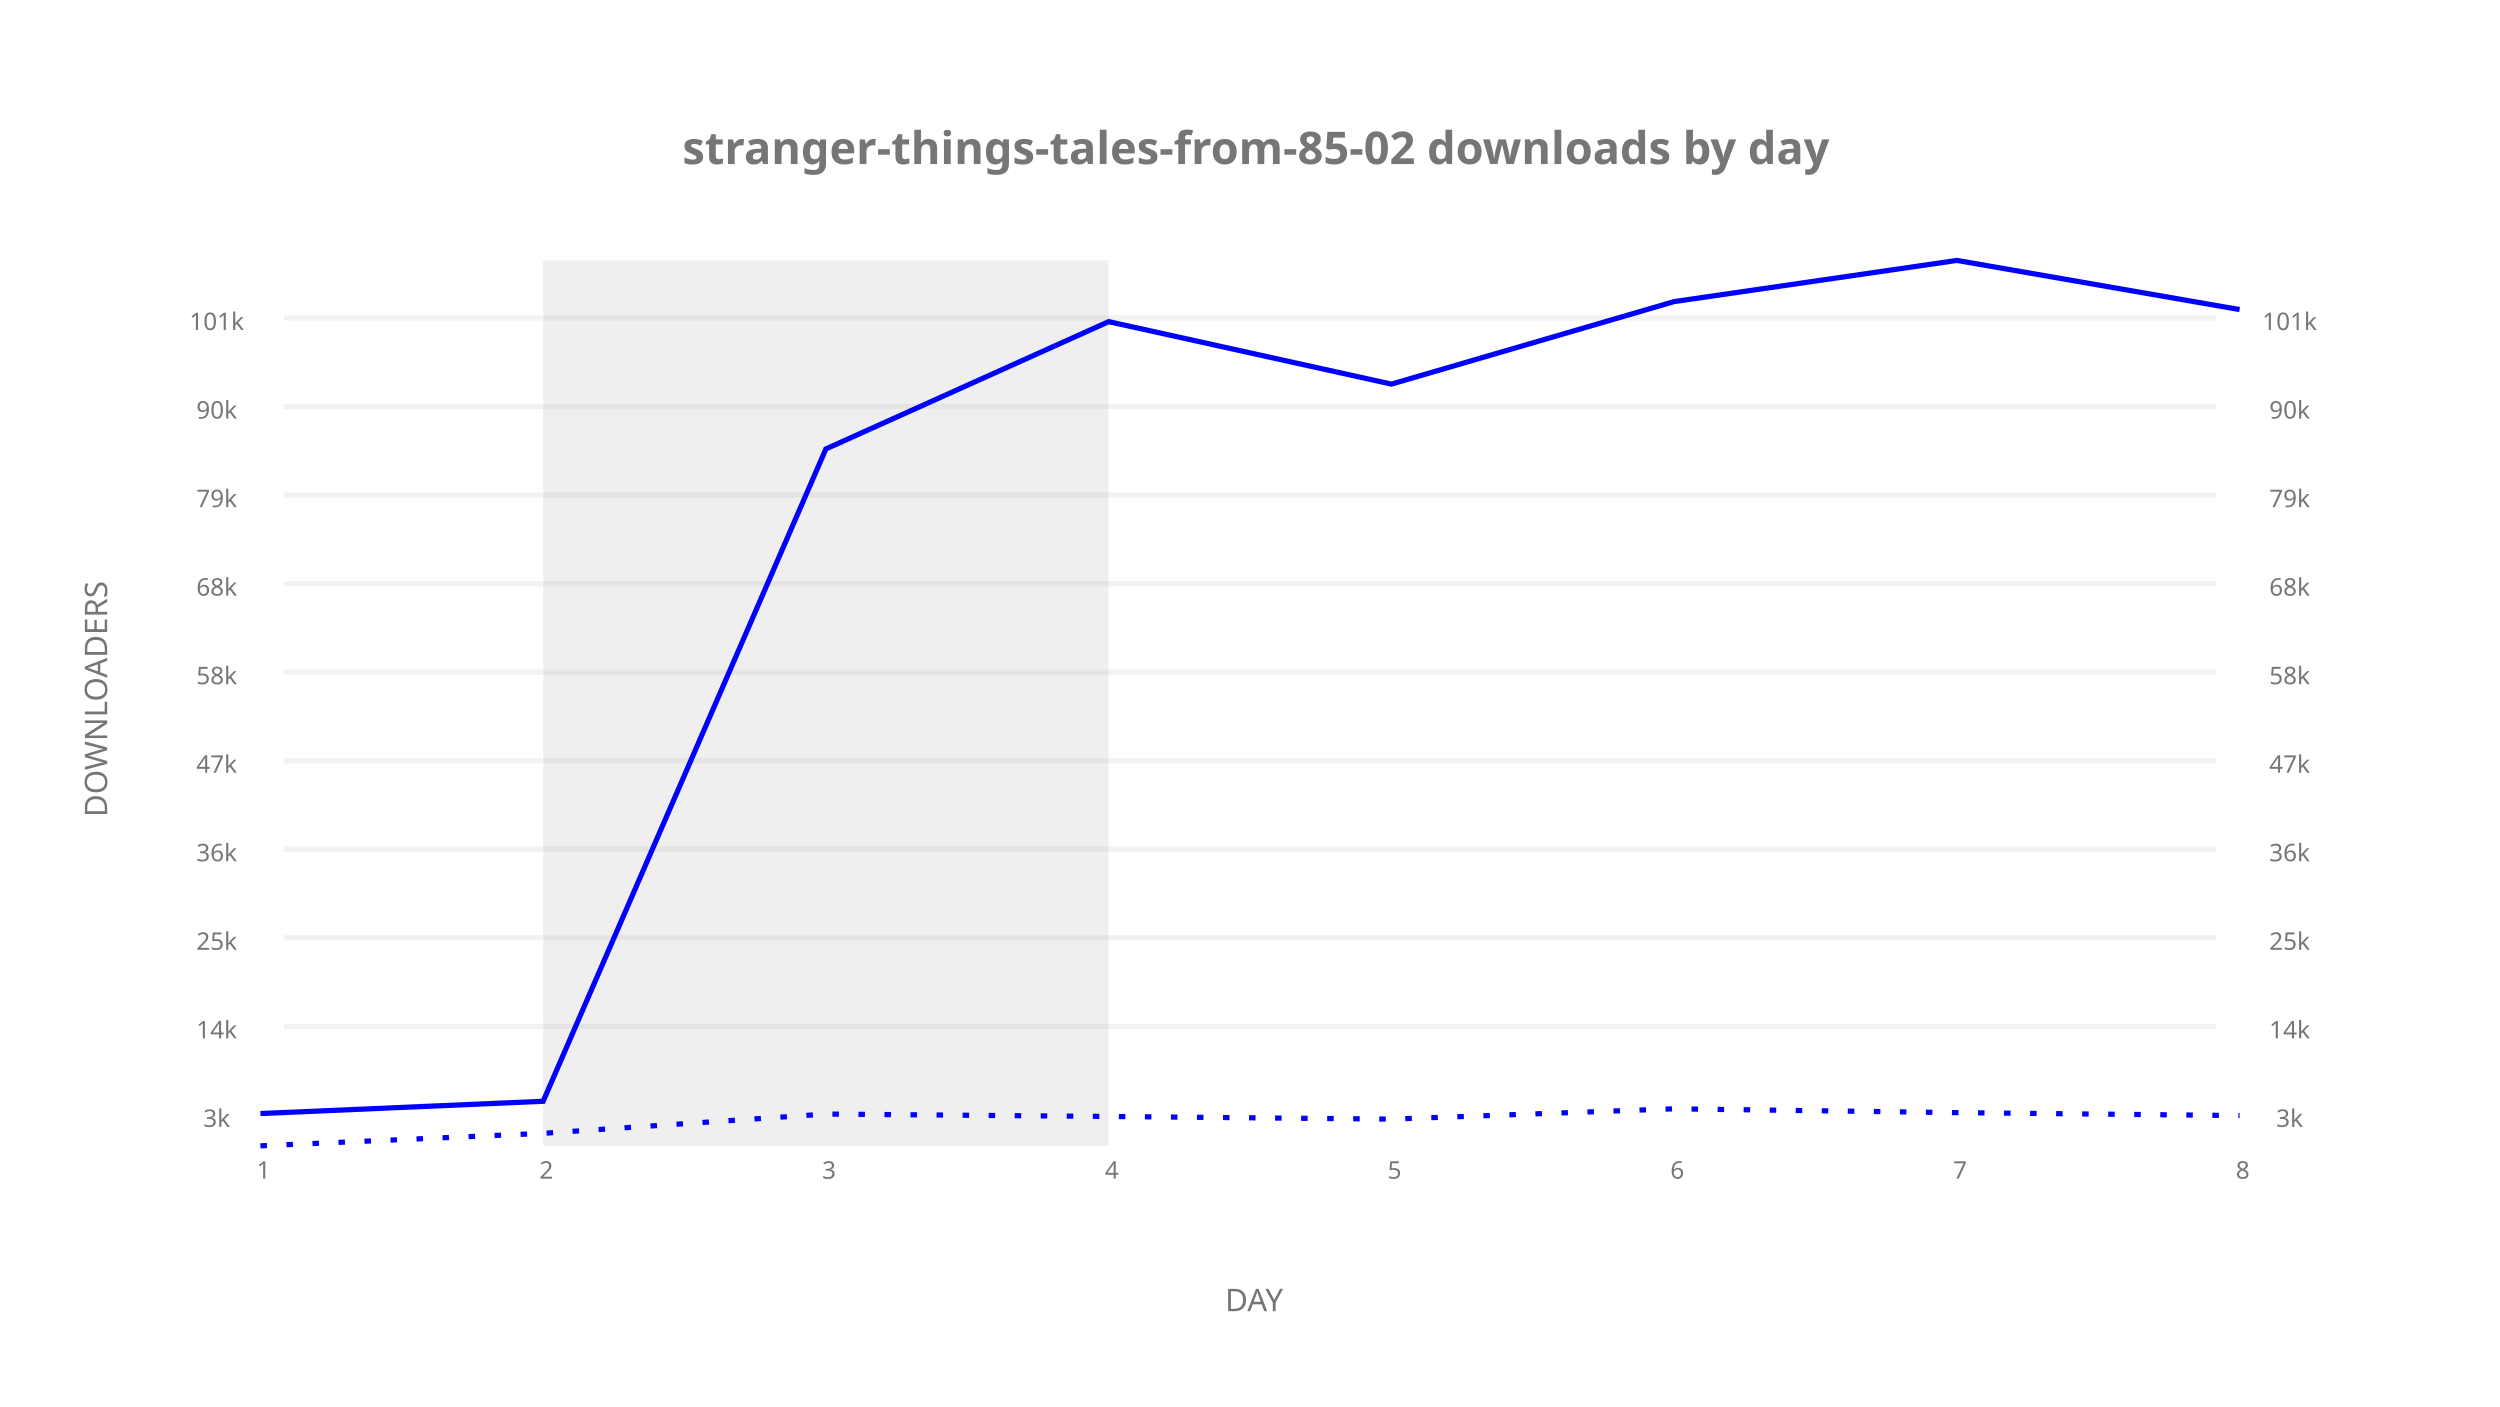
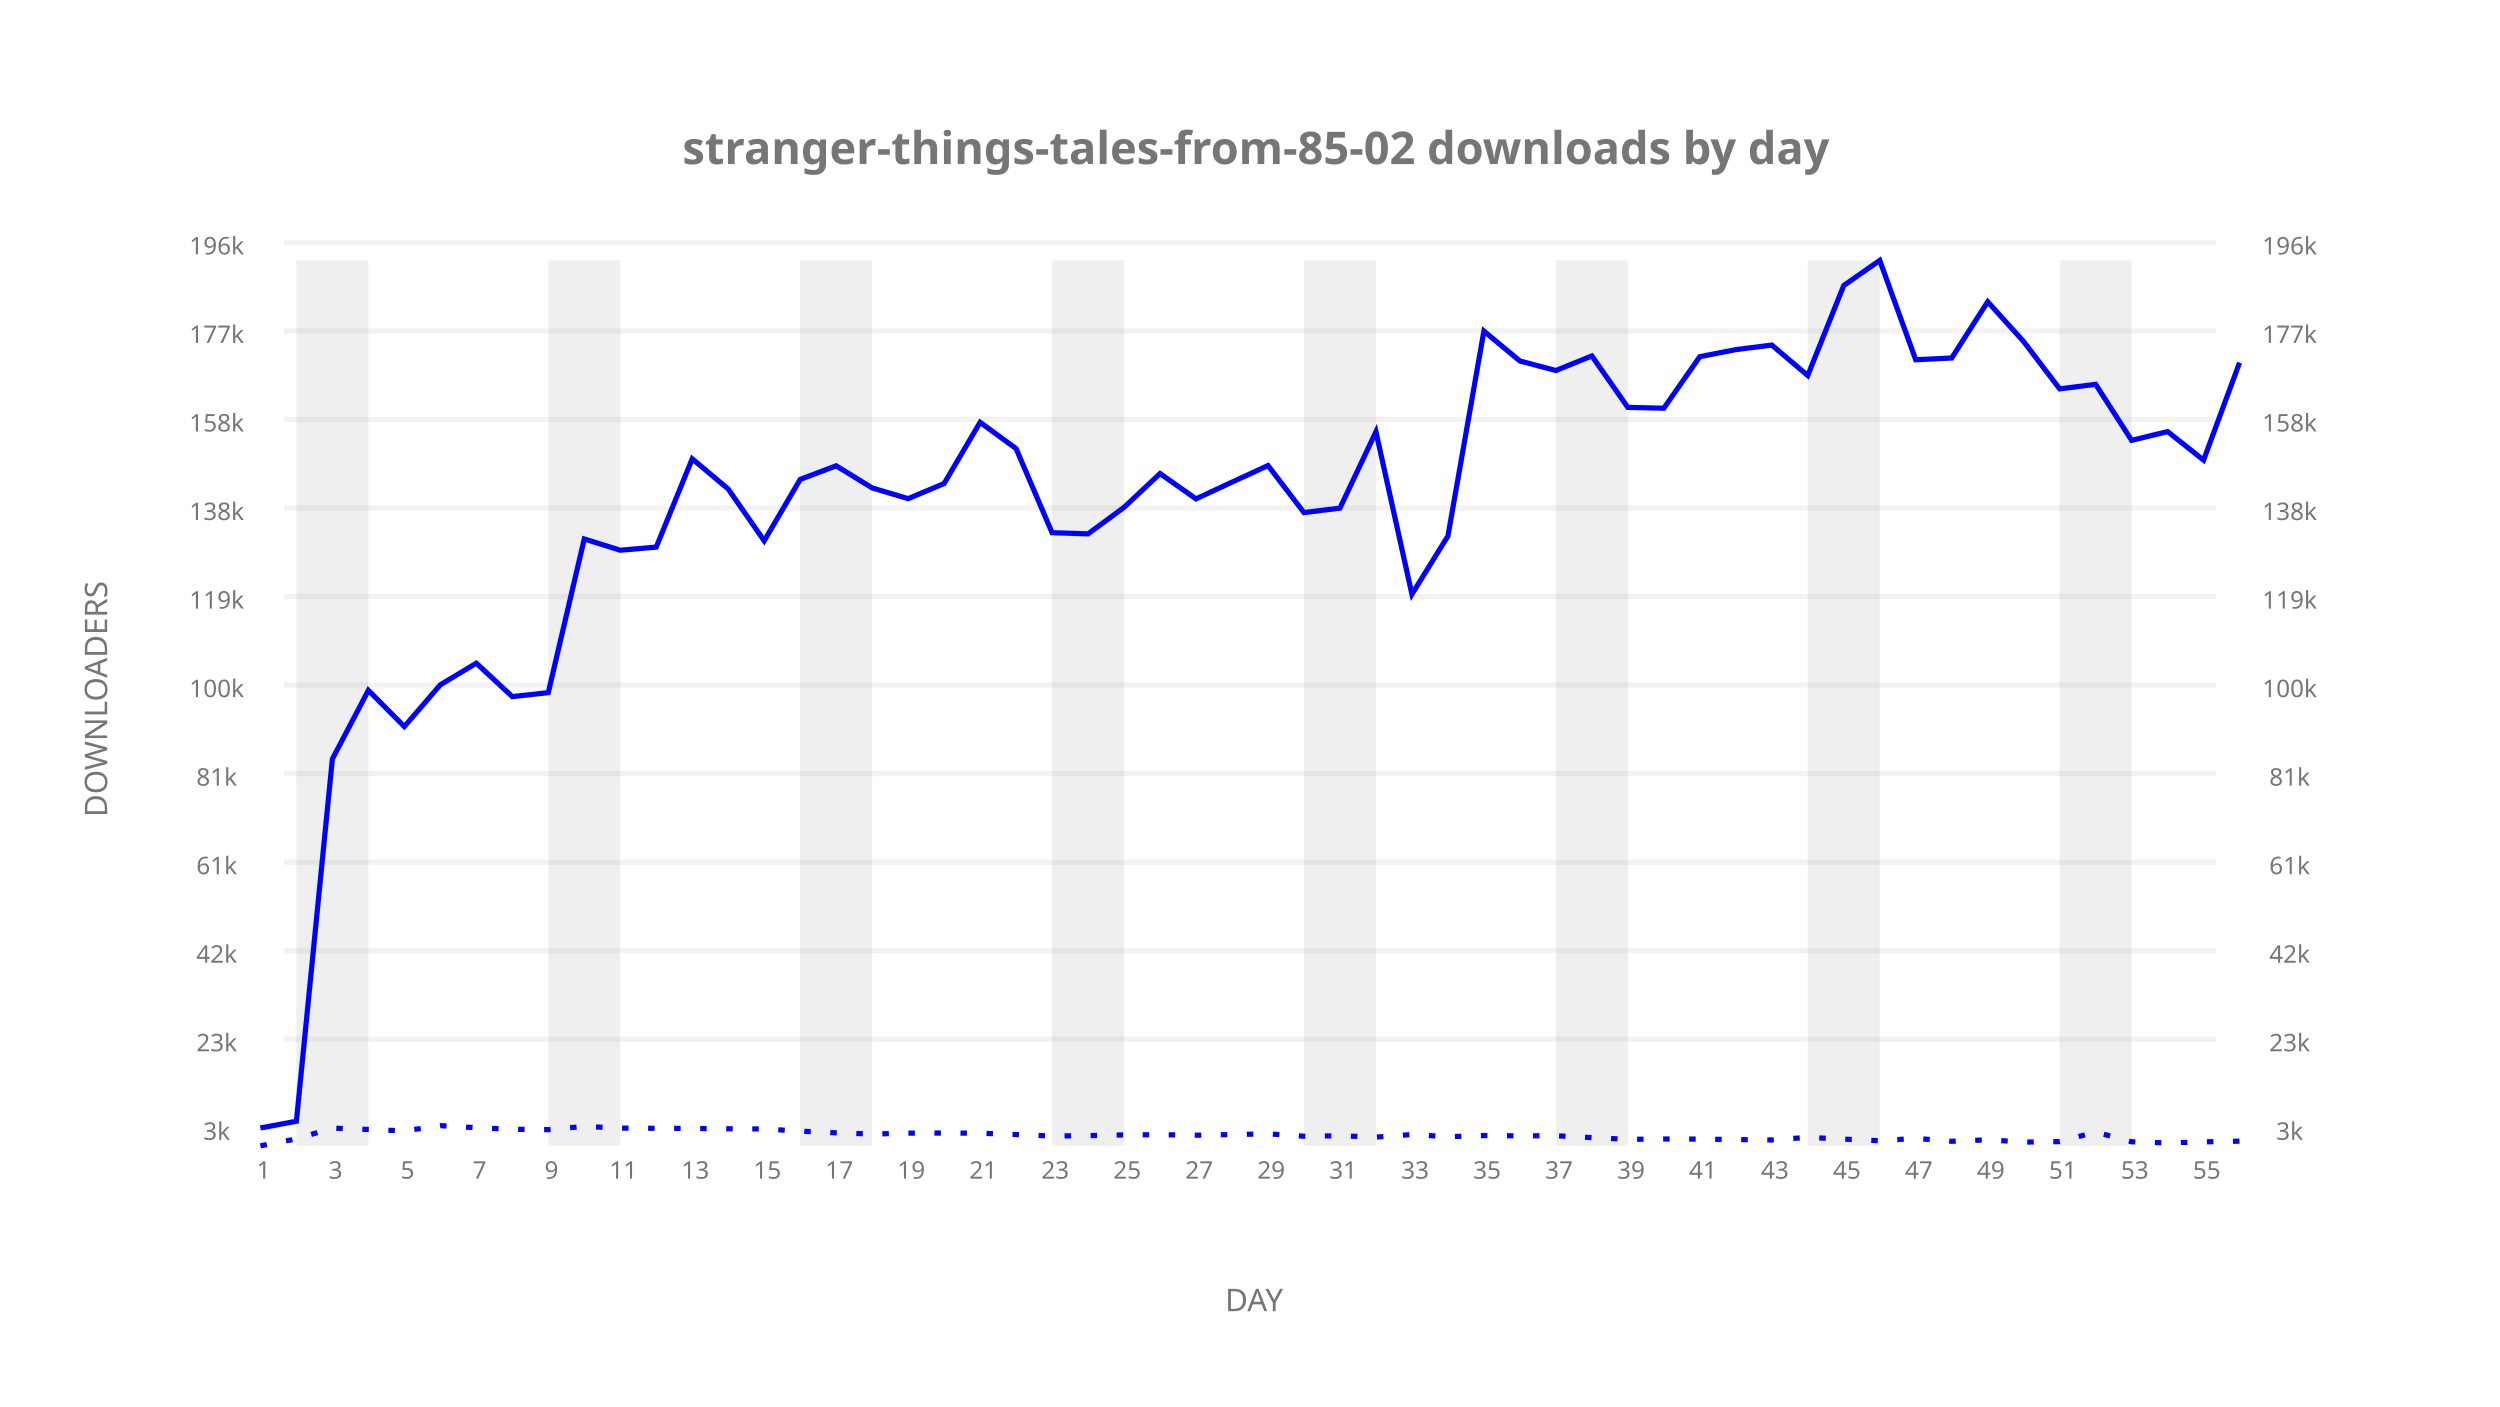
<svg xmlns="http://www.w3.org/2000/svg" xml:space="preserve" id="stranger-things-tales-from-85-02-downloads-by-day-day" x="0px" y="0px" width="1920px" height="1080px" viewBox="0 0 1920 1080" enable-background="new 0 0 1920 1080" role="img">
  <g id="annotations">
    <text x="960" y="126" font-family="Atkinson Hyperlegible" font-size="26pt" text-anchor="middle" text-align="center" font-weight="600" font-style="normal" style="fill:rgb(118,118,118); fill-opacity:1; stroke:rgb(118,118,118); stroke-opacity:0; stroke-width:0.5"> stranger-things-tales-from-85-02 downloads by day</text>
    <g id="axes-lines">
      <text x="960" y="1007" font-family="Atkinson Hyperlegible" font-size="18pt" text-anchor="middle" text-align="center" font-weight="500" font-style="normal" style="fill:rgb(118,118,118); fill-opacity:1; stroke:rgb(118,118,118); stroke-opacity:0; stroke-width:0.5"> DAY</text>
      <text x="73" y="540" font-family="Atkinson Hyperlegible" font-size="18pt" text-anchor="middle" text-align="center" dominant-baseline="central" font-weight="500" font-style="normal" style="fill:rgb(118,118,118); fill-opacity:1; stroke:rgb(118,118,118); stroke-opacity:0; stroke-width:0.5" transform="rotate(-90,73,540)"> DOWNLOADERS</text>
    </g>
    <g id="tic-y-label-lines">
-       <line x1="218" y1="788.222" x2="1702" y2="788.222" style="fill:rgb(0,0,255); fill-opacity:0; stroke:rgb(242,242,242); stroke-opacity:1; stroke-width:4" />
-       <line x1="218" y1="720.222" x2="1702" y2="720.222" style="fill:rgb(0,0,255); fill-opacity:0; stroke:rgb(242,242,242); stroke-opacity:1; stroke-width:4" />
-       <line x1="218" y1="652.222" x2="1702" y2="652.222" style="fill:rgb(0,0,255); fill-opacity:0; stroke:rgb(242,242,242); stroke-opacity:1; stroke-width:4" />
-       <line x1="218" y1="584.222" x2="1702" y2="584.222" style="fill:rgb(0,0,255); fill-opacity:0; stroke:rgb(242,242,242); stroke-opacity:1; stroke-width:4" />
-       <line x1="218" y1="516.222" x2="1702" y2="516.222" style="fill:rgb(0,0,255); fill-opacity:0; stroke:rgb(242,242,242); stroke-opacity:1; stroke-width:4" />
-       <line x1="218" y1="448.222" x2="1702" y2="448.222" style="fill:rgb(0,0,255); fill-opacity:0; stroke:rgb(242,242,242); stroke-opacity:1; stroke-width:4" />
-       <line x1="218" y1="380.222" x2="1702" y2="380.222" style="fill:rgb(0,0,255); fill-opacity:0; stroke:rgb(242,242,242); stroke-opacity:1; stroke-width:4" />
-       <line x1="218" y1="312.222" x2="1702" y2="312.222" style="fill:rgb(0,0,255); fill-opacity:0; stroke:rgb(242,242,242); stroke-opacity:1; stroke-width:4" />
-       <line x1="218" y1="244.222" x2="1702" y2="244.222" style="fill:rgb(0,0,255); fill-opacity:0; stroke:rgb(242,242,242); stroke-opacity:1; stroke-width:4" />
+       <line x1="218" y1="798.138" x2="1702" y2="798.138" style="fill:rgb(0,0,255); fill-opacity:0; stroke:rgb(242,242,242); stroke-opacity:1; stroke-width:4" />
+       <line x1="218" y1="730.138" x2="1702" y2="730.138" style="fill:rgb(0,0,255); fill-opacity:0; stroke:rgb(242,242,242); stroke-opacity:1; stroke-width:4" />
+       <line x1="218" y1="662.138" x2="1702" y2="662.138" style="fill:rgb(0,0,255); fill-opacity:0; stroke:rgb(242,242,242); stroke-opacity:1; stroke-width:4" />
+       <line x1="218" y1="594.138" x2="1702" y2="594.138" style="fill:rgb(0,0,255); fill-opacity:0; stroke:rgb(242,242,242); stroke-opacity:1; stroke-width:4" />
+       <line x1="218" y1="526.138" x2="1702" y2="526.138" style="fill:rgb(0,0,255); fill-opacity:0; stroke:rgb(242,242,242); stroke-opacity:1; stroke-width:4" />
+       <line x1="218" y1="458.138" x2="1702" y2="458.138" style="fill:rgb(0,0,255); fill-opacity:0; stroke:rgb(242,242,242); stroke-opacity:1; stroke-width:4" />
+       <line x1="218" y1="390.138" x2="1702" y2="390.138" style="fill:rgb(0,0,255); fill-opacity:0; stroke:rgb(242,242,242); stroke-opacity:1; stroke-width:4" />
+       <line x1="218" y1="322.138" x2="1702" y2="322.138" style="fill:rgb(0,0,255); fill-opacity:0; stroke:rgb(242,242,242); stroke-opacity:1; stroke-width:4" />
+       <line x1="218" y1="254.138" x2="1702" y2="254.138" style="fill:rgb(0,0,255); fill-opacity:0; stroke:rgb(242,242,242); stroke-opacity:1; stroke-width:4" />
+       <line x1="218" y1="186.138" x2="1702" y2="186.138" style="fill:rgb(0,0,255); fill-opacity:0; stroke:rgb(242,242,242); stroke-opacity:1; stroke-width:4" />
    </g>
    <g id="tic-x-labels">
      <text x="200" y="898" font-family="Atkinson Hyperlegible" font-size="14pt" text-anchor="middle" text-align="center" dominant-baseline="central" font-weight="400" font-style="normal" style="fill:rgb(118,118,118); fill-opacity:1; stroke:rgb(118,118,118); stroke-opacity:0; stroke-width:0.5"> 1</text>
-       <text x="417.143" y="898" font-family="Atkinson Hyperlegible" font-size="14pt" text-anchor="middle" text-align="center" dominant-baseline="central" font-weight="400" font-style="normal" style="fill:rgb(118,118,118); fill-opacity:1; stroke:rgb(118,118,118); stroke-opacity:0; stroke-width:0.5"> 2</text>
-       <text x="634.286" y="898" font-family="Atkinson Hyperlegible" font-size="14pt" text-anchor="middle" text-align="center" dominant-baseline="central" font-weight="400" font-style="normal" style="fill:rgb(118,118,118); fill-opacity:1; stroke:rgb(118,118,118); stroke-opacity:0; stroke-width:0.5"> 3</text>
-       <text x="851.429" y="898" font-family="Atkinson Hyperlegible" font-size="14pt" text-anchor="middle" text-align="center" dominant-baseline="central" font-weight="400" font-style="normal" style="fill:rgb(118,118,118); fill-opacity:1; stroke:rgb(118,118,118); stroke-opacity:0; stroke-width:0.5"> 4</text>
-       <text x="1068.571" y="898" font-family="Atkinson Hyperlegible" font-size="14pt" text-anchor="middle" text-align="center" dominant-baseline="central" font-weight="400" font-style="normal" style="fill:rgb(118,118,118); fill-opacity:1; stroke:rgb(118,118,118); stroke-opacity:0; stroke-width:0.5"> 5</text>
-       <text x="1285.714" y="898" font-family="Atkinson Hyperlegible" font-size="14pt" text-anchor="middle" text-align="center" dominant-baseline="central" font-weight="400" font-style="normal" style="fill:rgb(118,118,118); fill-opacity:1; stroke:rgb(118,118,118); stroke-opacity:0; stroke-width:0.5"> 6</text>
-       <text x="1502.857" y="898" font-family="Atkinson Hyperlegible" font-size="14pt" text-anchor="middle" text-align="center" dominant-baseline="central" font-weight="400" font-style="normal" style="fill:rgb(118,118,118); fill-opacity:1; stroke:rgb(118,118,118); stroke-opacity:0; stroke-width:0.5"> 7</text>
-       <text x="1720" y="898" font-family="Atkinson Hyperlegible" font-size="14pt" text-anchor="middle" text-align="center" dominant-baseline="central" font-weight="400" font-style="normal" style="fill:rgb(118,118,118); fill-opacity:1; stroke:rgb(118,118,118); stroke-opacity:0; stroke-width:0.5"> 8</text>
+       <text x="255.273" y="898" font-family="Atkinson Hyperlegible" font-size="14pt" text-anchor="middle" text-align="center" dominant-baseline="central" font-weight="400" font-style="normal" style="fill:rgb(118,118,118); fill-opacity:1; stroke:rgb(118,118,118); stroke-opacity:0; stroke-width:0.5"> 3</text>
+       <text x="310.545" y="898" font-family="Atkinson Hyperlegible" font-size="14pt" text-anchor="middle" text-align="center" dominant-baseline="central" font-weight="400" font-style="normal" style="fill:rgb(118,118,118); fill-opacity:1; stroke:rgb(118,118,118); stroke-opacity:0; stroke-width:0.5"> 5</text>
+       <text x="365.818" y="898" font-family="Atkinson Hyperlegible" font-size="14pt" text-anchor="middle" text-align="center" dominant-baseline="central" font-weight="400" font-style="normal" style="fill:rgb(118,118,118); fill-opacity:1; stroke:rgb(118,118,118); stroke-opacity:0; stroke-width:0.5"> 7</text>
+       <text x="421.091" y="898" font-family="Atkinson Hyperlegible" font-size="14pt" text-anchor="middle" text-align="center" dominant-baseline="central" font-weight="400" font-style="normal" style="fill:rgb(118,118,118); fill-opacity:1; stroke:rgb(118,118,118); stroke-opacity:0; stroke-width:0.5"> 9</text>
+       <text x="476.364" y="898" font-family="Atkinson Hyperlegible" font-size="14pt" text-anchor="middle" text-align="center" dominant-baseline="central" font-weight="400" font-style="normal" style="fill:rgb(118,118,118); fill-opacity:1; stroke:rgb(118,118,118); stroke-opacity:0; stroke-width:0.5"> 11</text>
+       <text x="531.636" y="898" font-family="Atkinson Hyperlegible" font-size="14pt" text-anchor="middle" text-align="center" dominant-baseline="central" font-weight="400" font-style="normal" style="fill:rgb(118,118,118); fill-opacity:1; stroke:rgb(118,118,118); stroke-opacity:0; stroke-width:0.5"> 13</text>
+       <text x="586.909" y="898" font-family="Atkinson Hyperlegible" font-size="14pt" text-anchor="middle" text-align="center" dominant-baseline="central" font-weight="400" font-style="normal" style="fill:rgb(118,118,118); fill-opacity:1; stroke:rgb(118,118,118); stroke-opacity:0; stroke-width:0.5"> 15</text>
+       <text x="642.182" y="898" font-family="Atkinson Hyperlegible" font-size="14pt" text-anchor="middle" text-align="center" dominant-baseline="central" font-weight="400" font-style="normal" style="fill:rgb(118,118,118); fill-opacity:1; stroke:rgb(118,118,118); stroke-opacity:0; stroke-width:0.5"> 17</text>
+       <text x="697.455" y="898" font-family="Atkinson Hyperlegible" font-size="14pt" text-anchor="middle" text-align="center" dominant-baseline="central" font-weight="400" font-style="normal" style="fill:rgb(118,118,118); fill-opacity:1; stroke:rgb(118,118,118); stroke-opacity:0; stroke-width:0.5"> 19</text>
+       <text x="752.727" y="898" font-family="Atkinson Hyperlegible" font-size="14pt" text-anchor="middle" text-align="center" dominant-baseline="central" font-weight="400" font-style="normal" style="fill:rgb(118,118,118); fill-opacity:1; stroke:rgb(118,118,118); stroke-opacity:0; stroke-width:0.5"> 21</text>
+       <text x="808" y="898" font-family="Atkinson Hyperlegible" font-size="14pt" text-anchor="middle" text-align="center" dominant-baseline="central" font-weight="400" font-style="normal" style="fill:rgb(118,118,118); fill-opacity:1; stroke:rgb(118,118,118); stroke-opacity:0; stroke-width:0.5"> 23</text>
+       <text x="863.273" y="898" font-family="Atkinson Hyperlegible" font-size="14pt" text-anchor="middle" text-align="center" dominant-baseline="central" font-weight="400" font-style="normal" style="fill:rgb(118,118,118); fill-opacity:1; stroke:rgb(118,118,118); stroke-opacity:0; stroke-width:0.5"> 25</text>
+       <text x="918.545" y="898" font-family="Atkinson Hyperlegible" font-size="14pt" text-anchor="middle" text-align="center" dominant-baseline="central" font-weight="400" font-style="normal" style="fill:rgb(118,118,118); fill-opacity:1; stroke:rgb(118,118,118); stroke-opacity:0; stroke-width:0.5"> 27</text>
+       <text x="973.818" y="898" font-family="Atkinson Hyperlegible" font-size="14pt" text-anchor="middle" text-align="center" dominant-baseline="central" font-weight="400" font-style="normal" style="fill:rgb(118,118,118); fill-opacity:1; stroke:rgb(118,118,118); stroke-opacity:0; stroke-width:0.5"> 29</text>
+       <text x="1029.091" y="898" font-family="Atkinson Hyperlegible" font-size="14pt" text-anchor="middle" text-align="center" dominant-baseline="central" font-weight="400" font-style="normal" style="fill:rgb(118,118,118); fill-opacity:1; stroke:rgb(118,118,118); stroke-opacity:0; stroke-width:0.5"> 31</text>
+       <text x="1084.364" y="898" font-family="Atkinson Hyperlegible" font-size="14pt" text-anchor="middle" text-align="center" dominant-baseline="central" font-weight="400" font-style="normal" style="fill:rgb(118,118,118); fill-opacity:1; stroke:rgb(118,118,118); stroke-opacity:0; stroke-width:0.5"> 33</text>
+       <text x="1139.636" y="898" font-family="Atkinson Hyperlegible" font-size="14pt" text-anchor="middle" text-align="center" dominant-baseline="central" font-weight="400" font-style="normal" style="fill:rgb(118,118,118); fill-opacity:1; stroke:rgb(118,118,118); stroke-opacity:0; stroke-width:0.5"> 35</text>
+       <text x="1194.909" y="898" font-family="Atkinson Hyperlegible" font-size="14pt" text-anchor="middle" text-align="center" dominant-baseline="central" font-weight="400" font-style="normal" style="fill:rgb(118,118,118); fill-opacity:1; stroke:rgb(118,118,118); stroke-opacity:0; stroke-width:0.5"> 37</text>
+       <text x="1250.182" y="898" font-family="Atkinson Hyperlegible" font-size="14pt" text-anchor="middle" text-align="center" dominant-baseline="central" font-weight="400" font-style="normal" style="fill:rgb(118,118,118); fill-opacity:1; stroke:rgb(118,118,118); stroke-opacity:0; stroke-width:0.5"> 39</text>
+       <text x="1305.455" y="898" font-family="Atkinson Hyperlegible" font-size="14pt" text-anchor="middle" text-align="center" dominant-baseline="central" font-weight="400" font-style="normal" style="fill:rgb(118,118,118); fill-opacity:1; stroke:rgb(118,118,118); stroke-opacity:0; stroke-width:0.5"> 41</text>
+       <text x="1360.727" y="898" font-family="Atkinson Hyperlegible" font-size="14pt" text-anchor="middle" text-align="center" dominant-baseline="central" font-weight="400" font-style="normal" style="fill:rgb(118,118,118); fill-opacity:1; stroke:rgb(118,118,118); stroke-opacity:0; stroke-width:0.5"> 43</text>
+       <text x="1416" y="898" font-family="Atkinson Hyperlegible" font-size="14pt" text-anchor="middle" text-align="center" dominant-baseline="central" font-weight="400" font-style="normal" style="fill:rgb(118,118,118); fill-opacity:1; stroke:rgb(118,118,118); stroke-opacity:0; stroke-width:0.5"> 45</text>
+       <text x="1471.273" y="898" font-family="Atkinson Hyperlegible" font-size="14pt" text-anchor="middle" text-align="center" dominant-baseline="central" font-weight="400" font-style="normal" style="fill:rgb(118,118,118); fill-opacity:1; stroke:rgb(118,118,118); stroke-opacity:0; stroke-width:0.5"> 47</text>
+       <text x="1526.545" y="898" font-family="Atkinson Hyperlegible" font-size="14pt" text-anchor="middle" text-align="center" dominant-baseline="central" font-weight="400" font-style="normal" style="fill:rgb(118,118,118); fill-opacity:1; stroke:rgb(118,118,118); stroke-opacity:0; stroke-width:0.5"> 49</text>
+       <text x="1581.818" y="898" font-family="Atkinson Hyperlegible" font-size="14pt" text-anchor="middle" text-align="center" dominant-baseline="central" font-weight="400" font-style="normal" style="fill:rgb(118,118,118); fill-opacity:1; stroke:rgb(118,118,118); stroke-opacity:0; stroke-width:0.5"> 51</text>
+       <text x="1637.091" y="898" font-family="Atkinson Hyperlegible" font-size="14pt" text-anchor="middle" text-align="center" dominant-baseline="central" font-weight="400" font-style="normal" style="fill:rgb(118,118,118); fill-opacity:1; stroke:rgb(118,118,118); stroke-opacity:0; stroke-width:0.5"> 53</text>
+       <text x="1692.364" y="898" font-family="Atkinson Hyperlegible" font-size="14pt" text-anchor="middle" text-align="center" dominant-baseline="central" font-weight="400" font-style="normal" style="fill:rgb(118,118,118); fill-opacity:1; stroke:rgb(118,118,118); stroke-opacity:0; stroke-width:0.5"> 55</text>
    </g>
    <g id="tic-y-labels">
-       <text x="164" y="858.222" font-family="Atkinson Hyperlegible" font-size="14pt" text-anchor="middle" text-align="center" dominant-baseline="central" font-weight="400" font-style="normal" style="fill:rgb(118,118,118); fill-opacity:1; stroke:rgb(118,118,118); stroke-opacity:0; stroke-width:0.5"> 3k</text>
-       <text x="1756" y="858.222" font-family="Atkinson Hyperlegible" font-size="14pt" text-anchor="middle" text-align="center" dominant-baseline="central" font-weight="400" font-style="normal" style="fill:rgb(118,118,118); fill-opacity:1; stroke:rgb(118,118,118); stroke-opacity:0; stroke-width:0.5"> 3k</text>
-       <text x="164" y="790.222" font-family="Atkinson Hyperlegible" font-size="14pt" text-anchor="middle" text-align="center" dominant-baseline="central" font-weight="400" font-style="normal" style="fill:rgb(118,118,118); fill-opacity:1; stroke:rgb(118,118,118); stroke-opacity:0; stroke-width:0.5"> 14k</text>
-       <text x="1756" y="790.222" font-family="Atkinson Hyperlegible" font-size="14pt" text-anchor="middle" text-align="center" dominant-baseline="central" font-weight="400" font-style="normal" style="fill:rgb(118,118,118); fill-opacity:1; stroke:rgb(118,118,118); stroke-opacity:0; stroke-width:0.5"> 14k</text>
-       <text x="164" y="722.222" font-family="Atkinson Hyperlegible" font-size="14pt" text-anchor="middle" text-align="center" dominant-baseline="central" font-weight="400" font-style="normal" style="fill:rgb(118,118,118); fill-opacity:1; stroke:rgb(118,118,118); stroke-opacity:0; stroke-width:0.5"> 25k</text>
-       <text x="1756" y="722.222" font-family="Atkinson Hyperlegible" font-size="14pt" text-anchor="middle" text-align="center" dominant-baseline="central" font-weight="400" font-style="normal" style="fill:rgb(118,118,118); fill-opacity:1; stroke:rgb(118,118,118); stroke-opacity:0; stroke-width:0.5"> 25k</text>
-       <text x="164" y="654.222" font-family="Atkinson Hyperlegible" font-size="14pt" text-anchor="middle" text-align="center" dominant-baseline="central" font-weight="400" font-style="normal" style="fill:rgb(118,118,118); fill-opacity:1; stroke:rgb(118,118,118); stroke-opacity:0; stroke-width:0.5"> 36k</text>
-       <text x="1756" y="654.222" font-family="Atkinson Hyperlegible" font-size="14pt" text-anchor="middle" text-align="center" dominant-baseline="central" font-weight="400" font-style="normal" style="fill:rgb(118,118,118); fill-opacity:1; stroke:rgb(118,118,118); stroke-opacity:0; stroke-width:0.5"> 36k</text>
-       <text x="164" y="586.222" font-family="Atkinson Hyperlegible" font-size="14pt" text-anchor="middle" text-align="center" dominant-baseline="central" font-weight="400" font-style="normal" style="fill:rgb(118,118,118); fill-opacity:1; stroke:rgb(118,118,118); stroke-opacity:0; stroke-width:0.5"> 47k</text>
-       <text x="1756" y="586.222" font-family="Atkinson Hyperlegible" font-size="14pt" text-anchor="middle" text-align="center" dominant-baseline="central" font-weight="400" font-style="normal" style="fill:rgb(118,118,118); fill-opacity:1; stroke:rgb(118,118,118); stroke-opacity:0; stroke-width:0.5"> 47k</text>
-       <text x="164" y="518.222" font-family="Atkinson Hyperlegible" font-size="14pt" text-anchor="middle" text-align="center" dominant-baseline="central" font-weight="400" font-style="normal" style="fill:rgb(118,118,118); fill-opacity:1; stroke:rgb(118,118,118); stroke-opacity:0; stroke-width:0.5"> 58k</text>
-       <text x="1756" y="518.222" font-family="Atkinson Hyperlegible" font-size="14pt" text-anchor="middle" text-align="center" dominant-baseline="central" font-weight="400" font-style="normal" style="fill:rgb(118,118,118); fill-opacity:1; stroke:rgb(118,118,118); stroke-opacity:0; stroke-width:0.5"> 58k</text>
-       <text x="164" y="450.222" font-family="Atkinson Hyperlegible" font-size="14pt" text-anchor="middle" text-align="center" dominant-baseline="central" font-weight="400" font-style="normal" style="fill:rgb(118,118,118); fill-opacity:1; stroke:rgb(118,118,118); stroke-opacity:0; stroke-width:0.5"> 68k</text>
-       <text x="1756" y="450.222" font-family="Atkinson Hyperlegible" font-size="14pt" text-anchor="middle" text-align="center" dominant-baseline="central" font-weight="400" font-style="normal" style="fill:rgb(118,118,118); fill-opacity:1; stroke:rgb(118,118,118); stroke-opacity:0; stroke-width:0.5"> 68k</text>
-       <text x="164" y="382.222" font-family="Atkinson Hyperlegible" font-size="14pt" text-anchor="middle" text-align="center" dominant-baseline="central" font-weight="400" font-style="normal" style="fill:rgb(118,118,118); fill-opacity:1; stroke:rgb(118,118,118); stroke-opacity:0; stroke-width:0.5"> 79k</text>
-       <text x="1756" y="382.222" font-family="Atkinson Hyperlegible" font-size="14pt" text-anchor="middle" text-align="center" dominant-baseline="central" font-weight="400" font-style="normal" style="fill:rgb(118,118,118); fill-opacity:1; stroke:rgb(118,118,118); stroke-opacity:0; stroke-width:0.5"> 79k</text>
-       <text x="164" y="314.222" font-family="Atkinson Hyperlegible" font-size="14pt" text-anchor="middle" text-align="center" dominant-baseline="central" font-weight="400" font-style="normal" style="fill:rgb(118,118,118); fill-opacity:1; stroke:rgb(118,118,118); stroke-opacity:0; stroke-width:0.5"> 90k</text>
-       <text x="1756" y="314.222" font-family="Atkinson Hyperlegible" font-size="14pt" text-anchor="middle" text-align="center" dominant-baseline="central" font-weight="400" font-style="normal" style="fill:rgb(118,118,118); fill-opacity:1; stroke:rgb(118,118,118); stroke-opacity:0; stroke-width:0.5"> 90k</text>
-       <text x="164" y="246.222" font-family="Atkinson Hyperlegible" font-size="14pt" text-anchor="middle" text-align="center" dominant-baseline="central" font-weight="400" font-style="normal" style="fill:rgb(118,118,118); fill-opacity:1; stroke:rgb(118,118,118); stroke-opacity:0; stroke-width:0.5"> 101k</text>
-       <text x="1756" y="246.222" font-family="Atkinson Hyperlegible" font-size="14pt" text-anchor="middle" text-align="center" dominant-baseline="central" font-weight="400" font-style="normal" style="fill:rgb(118,118,118); fill-opacity:1; stroke:rgb(118,118,118); stroke-opacity:0; stroke-width:0.5"> 101k</text>
+       <text x="164" y="868.138" font-family="Atkinson Hyperlegible" font-size="14pt" text-anchor="middle" text-align="center" dominant-baseline="central" font-weight="400" font-style="normal" style="fill:rgb(118,118,118); fill-opacity:1; stroke:rgb(118,118,118); stroke-opacity:0; stroke-width:0.5"> 3k</text>
+       <text x="1756" y="868.138" font-family="Atkinson Hyperlegible" font-size="14pt" text-anchor="middle" text-align="center" dominant-baseline="central" font-weight="400" font-style="normal" style="fill:rgb(118,118,118); fill-opacity:1; stroke:rgb(118,118,118); stroke-opacity:0; stroke-width:0.5"> 3k</text>
+       <text x="164" y="800.138" font-family="Atkinson Hyperlegible" font-size="14pt" text-anchor="middle" text-align="center" dominant-baseline="central" font-weight="400" font-style="normal" style="fill:rgb(118,118,118); fill-opacity:1; stroke:rgb(118,118,118); stroke-opacity:0; stroke-width:0.5"> 23k</text>
+       <text x="1756" y="800.138" font-family="Atkinson Hyperlegible" font-size="14pt" text-anchor="middle" text-align="center" dominant-baseline="central" font-weight="400" font-style="normal" style="fill:rgb(118,118,118); fill-opacity:1; stroke:rgb(118,118,118); stroke-opacity:0; stroke-width:0.5"> 23k</text>
+       <text x="164" y="732.138" font-family="Atkinson Hyperlegible" font-size="14pt" text-anchor="middle" text-align="center" dominant-baseline="central" font-weight="400" font-style="normal" style="fill:rgb(118,118,118); fill-opacity:1; stroke:rgb(118,118,118); stroke-opacity:0; stroke-width:0.5"> 42k</text>
+       <text x="1756" y="732.138" font-family="Atkinson Hyperlegible" font-size="14pt" text-anchor="middle" text-align="center" dominant-baseline="central" font-weight="400" font-style="normal" style="fill:rgb(118,118,118); fill-opacity:1; stroke:rgb(118,118,118); stroke-opacity:0; stroke-width:0.5"> 42k</text>
+       <text x="164" y="664.138" font-family="Atkinson Hyperlegible" font-size="14pt" text-anchor="middle" text-align="center" dominant-baseline="central" font-weight="400" font-style="normal" style="fill:rgb(118,118,118); fill-opacity:1; stroke:rgb(118,118,118); stroke-opacity:0; stroke-width:0.5"> 61k</text>
+       <text x="1756" y="664.138" font-family="Atkinson Hyperlegible" font-size="14pt" text-anchor="middle" text-align="center" dominant-baseline="central" font-weight="400" font-style="normal" style="fill:rgb(118,118,118); fill-opacity:1; stroke:rgb(118,118,118); stroke-opacity:0; stroke-width:0.5"> 61k</text>
+       <text x="164" y="596.138" font-family="Atkinson Hyperlegible" font-size="14pt" text-anchor="middle" text-align="center" dominant-baseline="central" font-weight="400" font-style="normal" style="fill:rgb(118,118,118); fill-opacity:1; stroke:rgb(118,118,118); stroke-opacity:0; stroke-width:0.5"> 81k</text>
+       <text x="1756" y="596.138" font-family="Atkinson Hyperlegible" font-size="14pt" text-anchor="middle" text-align="center" dominant-baseline="central" font-weight="400" font-style="normal" style="fill:rgb(118,118,118); fill-opacity:1; stroke:rgb(118,118,118); stroke-opacity:0; stroke-width:0.5"> 81k</text>
+       <text x="164" y="528.138" font-family="Atkinson Hyperlegible" font-size="14pt" text-anchor="middle" text-align="center" dominant-baseline="central" font-weight="400" font-style="normal" style="fill:rgb(118,118,118); fill-opacity:1; stroke:rgb(118,118,118); stroke-opacity:0; stroke-width:0.5"> 100k</text>
+       <text x="1756" y="528.138" font-family="Atkinson Hyperlegible" font-size="14pt" text-anchor="middle" text-align="center" dominant-baseline="central" font-weight="400" font-style="normal" style="fill:rgb(118,118,118); fill-opacity:1; stroke:rgb(118,118,118); stroke-opacity:0; stroke-width:0.5"> 100k</text>
+       <text x="164" y="460.138" font-family="Atkinson Hyperlegible" font-size="14pt" text-anchor="middle" text-align="center" dominant-baseline="central" font-weight="400" font-style="normal" style="fill:rgb(118,118,118); fill-opacity:1; stroke:rgb(118,118,118); stroke-opacity:0; stroke-width:0.5"> 119k</text>
+       <text x="1756" y="460.138" font-family="Atkinson Hyperlegible" font-size="14pt" text-anchor="middle" text-align="center" dominant-baseline="central" font-weight="400" font-style="normal" style="fill:rgb(118,118,118); fill-opacity:1; stroke:rgb(118,118,118); stroke-opacity:0; stroke-width:0.5"> 119k</text>
+       <text x="164" y="392.138" font-family="Atkinson Hyperlegible" font-size="14pt" text-anchor="middle" text-align="center" dominant-baseline="central" font-weight="400" font-style="normal" style="fill:rgb(118,118,118); fill-opacity:1; stroke:rgb(118,118,118); stroke-opacity:0; stroke-width:0.5"> 138k</text>
+       <text x="1756" y="392.138" font-family="Atkinson Hyperlegible" font-size="14pt" text-anchor="middle" text-align="center" dominant-baseline="central" font-weight="400" font-style="normal" style="fill:rgb(118,118,118); fill-opacity:1; stroke:rgb(118,118,118); stroke-opacity:0; stroke-width:0.5"> 138k</text>
+       <text x="164" y="324.138" font-family="Atkinson Hyperlegible" font-size="14pt" text-anchor="middle" text-align="center" dominant-baseline="central" font-weight="400" font-style="normal" style="fill:rgb(118,118,118); fill-opacity:1; stroke:rgb(118,118,118); stroke-opacity:0; stroke-width:0.5"> 158k</text>
+       <text x="1756" y="324.138" font-family="Atkinson Hyperlegible" font-size="14pt" text-anchor="middle" text-align="center" dominant-baseline="central" font-weight="400" font-style="normal" style="fill:rgb(118,118,118); fill-opacity:1; stroke:rgb(118,118,118); stroke-opacity:0; stroke-width:0.5"> 158k</text>
+       <text x="164" y="256.138" font-family="Atkinson Hyperlegible" font-size="14pt" text-anchor="middle" text-align="center" dominant-baseline="central" font-weight="400" font-style="normal" style="fill:rgb(118,118,118); fill-opacity:1; stroke:rgb(118,118,118); stroke-opacity:0; stroke-width:0.5"> 177k</text>
+       <text x="1756" y="256.138" font-family="Atkinson Hyperlegible" font-size="14pt" text-anchor="middle" text-align="center" dominant-baseline="central" font-weight="400" font-style="normal" style="fill:rgb(118,118,118); fill-opacity:1; stroke:rgb(118,118,118); stroke-opacity:0; stroke-width:0.5"> 177k</text>
+       <text x="164" y="188.138" font-family="Atkinson Hyperlegible" font-size="14pt" text-anchor="middle" text-align="center" dominant-baseline="central" font-weight="400" font-style="normal" style="fill:rgb(118,118,118); fill-opacity:1; stroke:rgb(118,118,118); stroke-opacity:0; stroke-width:0.5"> 196k</text>
+       <text x="1756" y="188.138" font-family="Atkinson Hyperlegible" font-size="14pt" text-anchor="middle" text-align="center" dominant-baseline="central" font-weight="400" font-style="normal" style="fill:rgb(118,118,118); fill-opacity:1; stroke:rgb(118,118,118); stroke-opacity:0; stroke-width:0.5"> 196k</text>
    </g>
  </g>
  <g id="weekend-bands-stranger-things-tales-from-85-02 downloads by day">
-     <rect x="417.143" y="200" width="434.286" height="680" style="fill:rgb(148,148,148); fill-opacity:0.15; stroke:rgb(148,148,148); stroke-opacity:0; stroke-width:0" />
+     <rect x="227.636" y="200" width="55.273" height="680" style="fill:rgb(148,148,148); fill-opacity:0.15; stroke:rgb(148,148,148); stroke-opacity:0; stroke-width:0" />
+     <rect x="421.091" y="200" width="55.273" height="680" style="fill:rgb(148,148,148); fill-opacity:0.15; stroke:rgb(148,148,148); stroke-opacity:0; stroke-width:0" />
+     <rect x="614.545" y="200" width="55.273" height="680" style="fill:rgb(148,148,148); fill-opacity:0.15; stroke:rgb(148,148,148); stroke-opacity:0; stroke-width:0" />
+     <rect x="808" y="200" width="55.273" height="680" style="fill:rgb(148,148,148); fill-opacity:0.15; stroke:rgb(148,148,148); stroke-opacity:0; stroke-width:0" />
+     <rect x="1001.455" y="200" width="55.273" height="680" style="fill:rgb(148,148,148); fill-opacity:0.15; stroke:rgb(148,148,148); stroke-opacity:0; stroke-width:0" />
+     <rect x="1194.909" y="200" width="55.273" height="680" style="fill:rgb(148,148,148); fill-opacity:0.15; stroke:rgb(148,148,148); stroke-opacity:0; stroke-width:0" />
+     <rect x="1388.364" y="200" width="55.273" height="680" style="fill:rgb(148,148,148); fill-opacity:0.15; stroke:rgb(148,148,148); stroke-opacity:0; stroke-width:0" />
+     <rect x="1581.818" y="200" width="55.273" height="680" style="fill:rgb(148,148,148); fill-opacity:0.15; stroke:rgb(148,148,148); stroke-opacity:0; stroke-width:0" />
  </g>
  <g id="polyline-stranger-things-tales-from-85-02 downloads by day">
-     <polyline points="200,855.194 417.143,845.772 634.286,344.777 851.429,247.023 1068.57,294.995 1285.71,231.615 1502.86,200 1720,237.752 " style="fill:rgb(0,0,255); fill-opacity:0; stroke:rgb(0,0,255); stroke-opacity:1; stroke-width:4" />
+     <polyline points="200,866.292 227.636,861.114 255.273,582.906 282.909,530.189 310.545,558.013 338.182,525.915 365.818,509.344 393.455,535.001 421.091,531.957 448.727,413.936 476.364,422.581 504,420.179 531.636,352.377 559.273,375.579 586.909,415.349 614.545,368.198 642.182,357.749 669.818,374.726 697.455,382.984 725.091,371.34 752.727,324.355 780.364,344.545 808,409.11 835.636,410.008 863.273,389.642 890.909,363.703 918.545,383.135 946.182,370.287 973.818,357.548 1001.45,393.669 1029.09,390.244 1056.73,331.62 1084.36,456.377 1112,411.731 1139.64,254.313 1167.27,277.226 1194.91,284.561 1222.55,273.375 1250.18,312.888 1277.82,313.505 1305.45,273.939 1333.09,268.507 1360.73,265.019 1388.36,288.404 1416,219.277 1443.64,200 1471.27,276.285 1498.91,274.95 1526.55,231.745 1554.18,262.327 1581.82,298.666 1609.45,295.143 1637.09,338.183 1664.73,331.472 1692.36,353.37 1720,278.522 " style="fill:rgb(0,0,255); fill-opacity:0; stroke:rgb(0,0,255); stroke-opacity:1; stroke-width:4" />
  </g>
  <g id="polyline-stranger-things-tales-from-85-02 downloads by day uploaders">
-     <polyline points="200,880 417.143,870.402 634.286,855.584 851.429,857.449 1068.57,859.478 1285.71,851.564 1502.86,854.497 1720,856.746 " stroke-dasharray="5 15" style="fill:rgb(0,0,255); fill-opacity:0; stroke:rgb(0,0,255); stroke-opacity:1; stroke-width:4" />
+     <polyline points="200,880 227.636,874.684 255.273,866.419 282.909,867.427 310.545,868.533 338.182,864.503 365.818,866.092 393.455,867.31 421.091,867.578 448.727,865.095 476.364,866.38 504,866.56 531.636,866.662 559.273,866.919 586.909,867.053 614.545,868.727 642.182,870.027 669.818,870.957 697.455,870.266 725.091,870.153 752.727,870.305 780.364,871.341 808,872.464 835.636,872.186 863.273,871.623 890.909,871.464 918.545,871.855 946.182,871.362 973.818,870.795 1001.45,872.623 1029.09,872.274 1056.73,873.31 1084.36,871.316 1112,873.014 1139.64,872.112 1167.27,872.352 1194.91,872.246 1222.55,873.701 1250.18,875.008 1277.82,874.768 1305.45,874.832 1333.09,875.184 1360.73,875.491 1388.36,873.511 1416,874.849 1443.64,876.104 1471.27,874.275 1498.91,876.512 1526.55,875.357 1554.18,877.139 1581.82,876.741 1609.45,869.407 1637.09,876.889 1664.73,877.826 1692.36,876.946 1720,876.41 " stroke-dasharray="5 15" style="fill:rgb(0,0,255); fill-opacity:0; stroke:rgb(0,0,255); stroke-opacity:1; stroke-width:4" />
  </g>
</svg>
